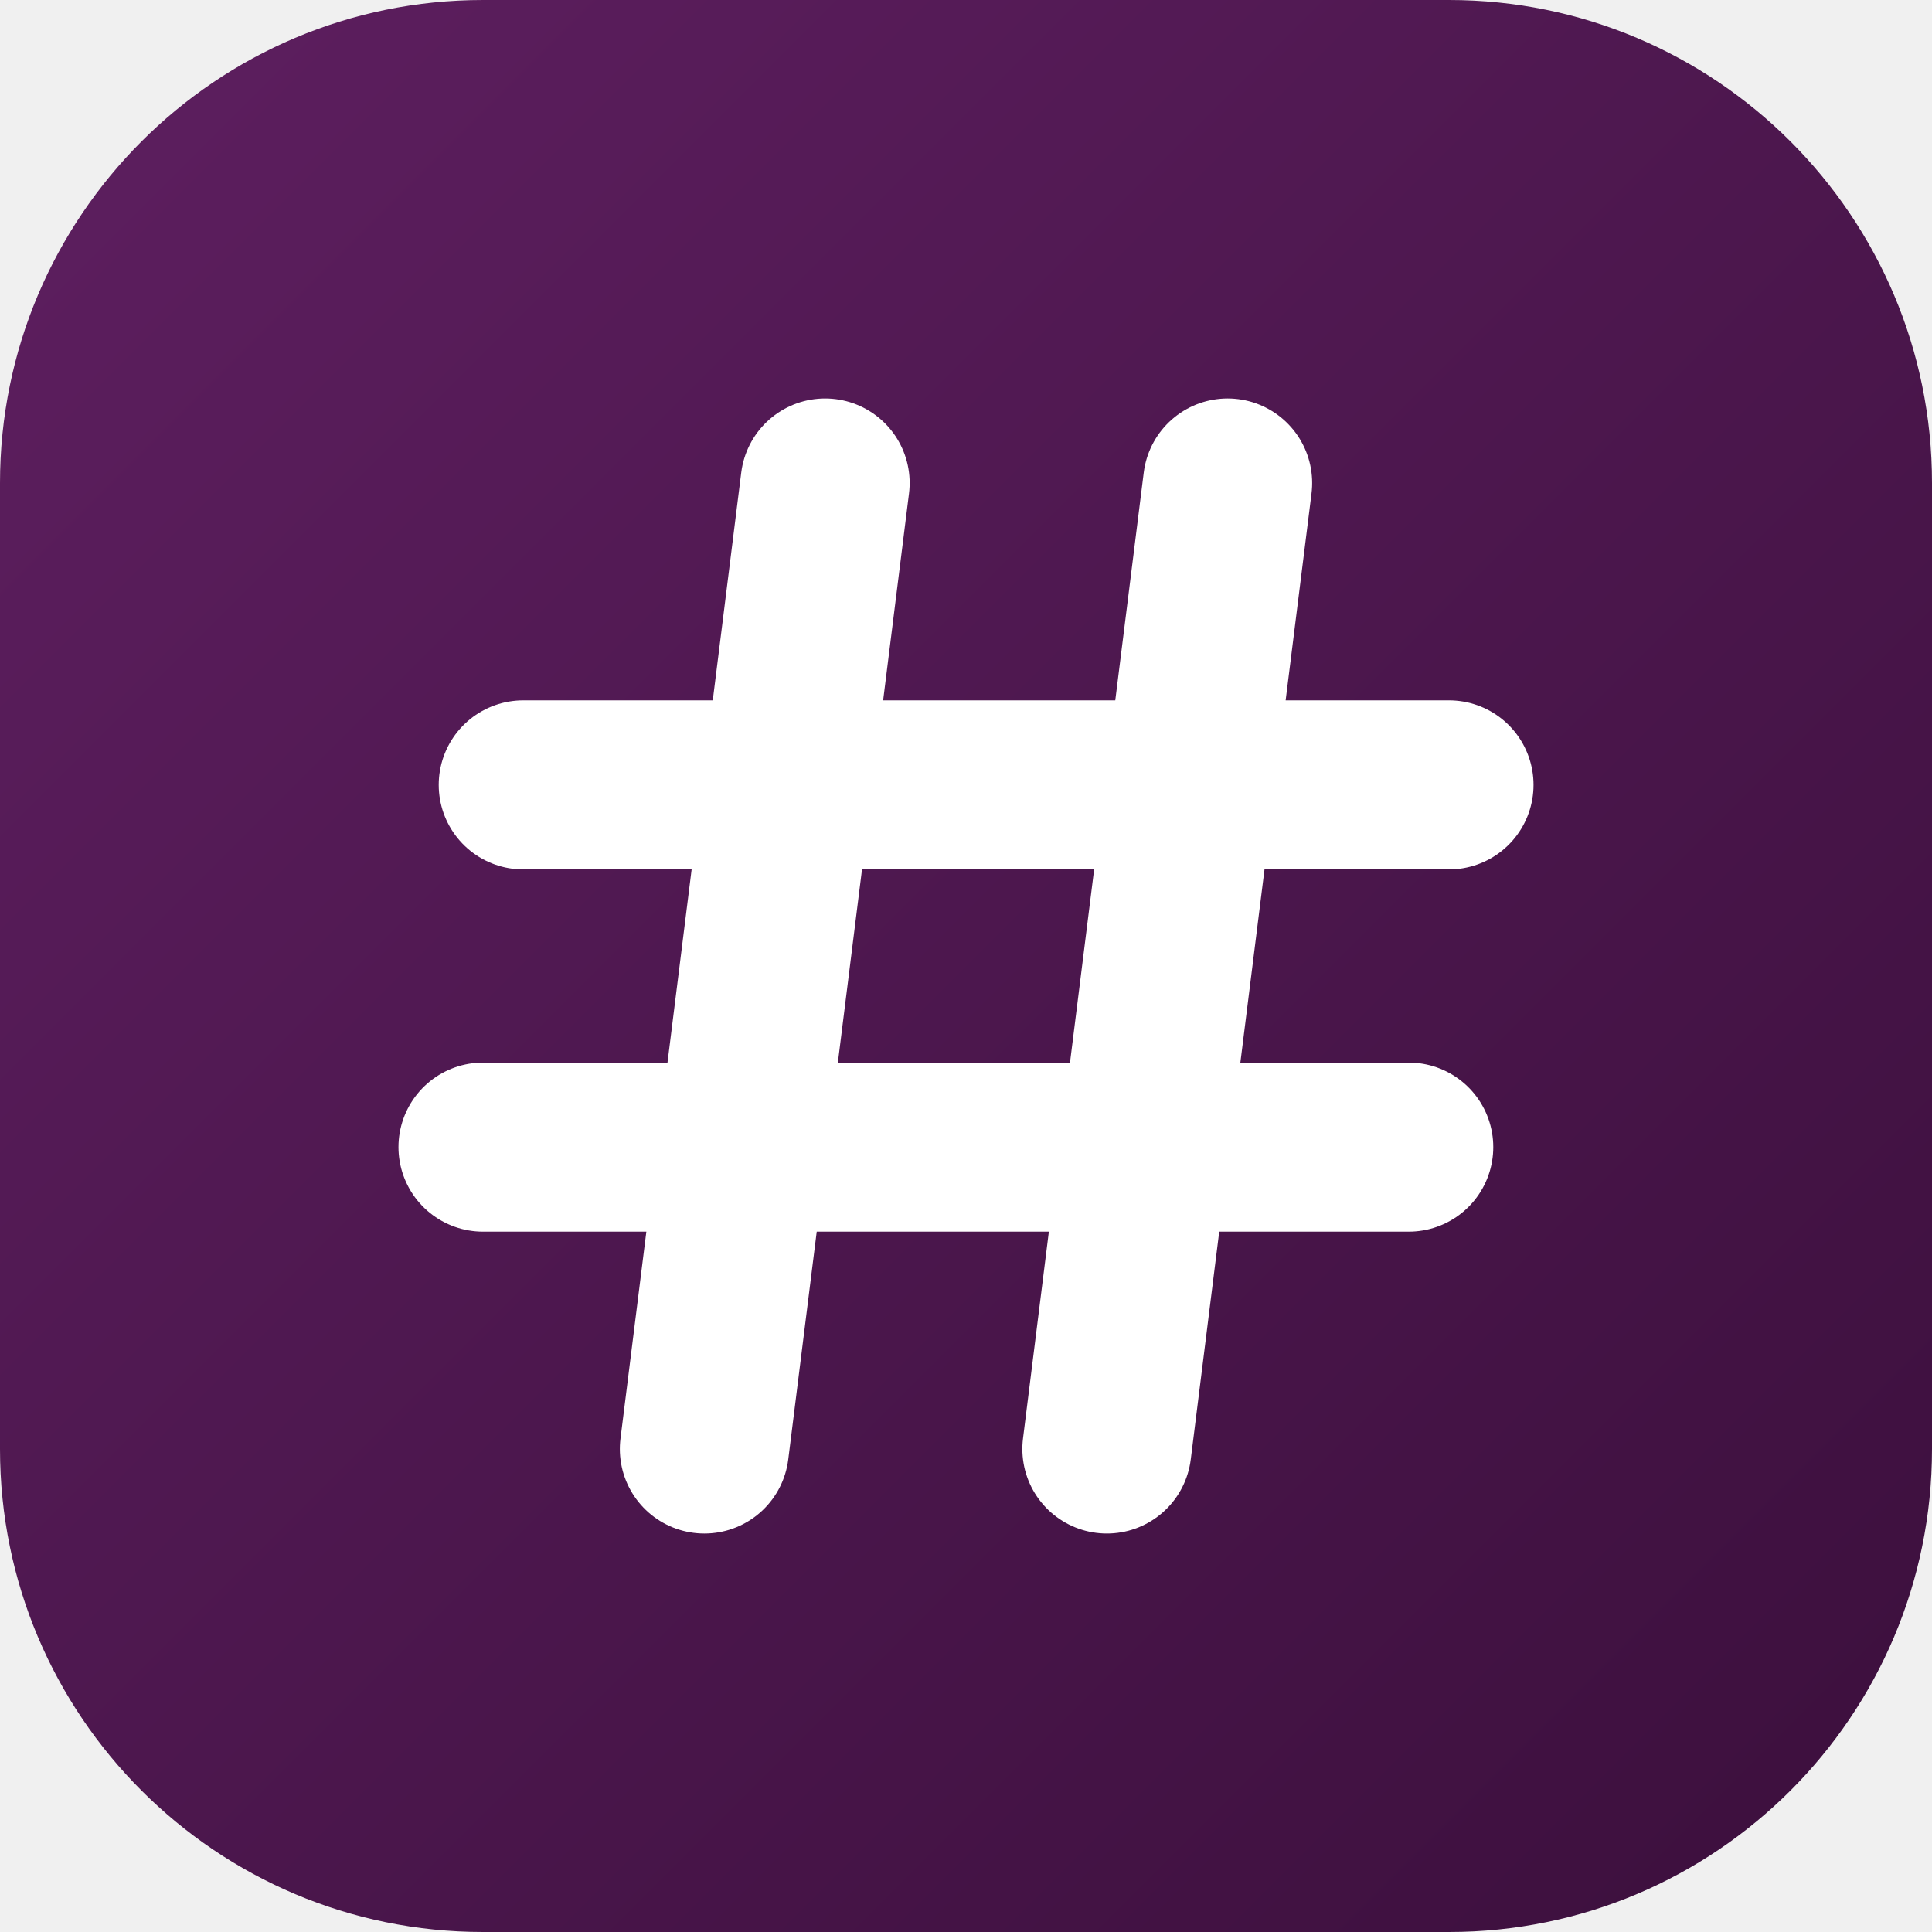
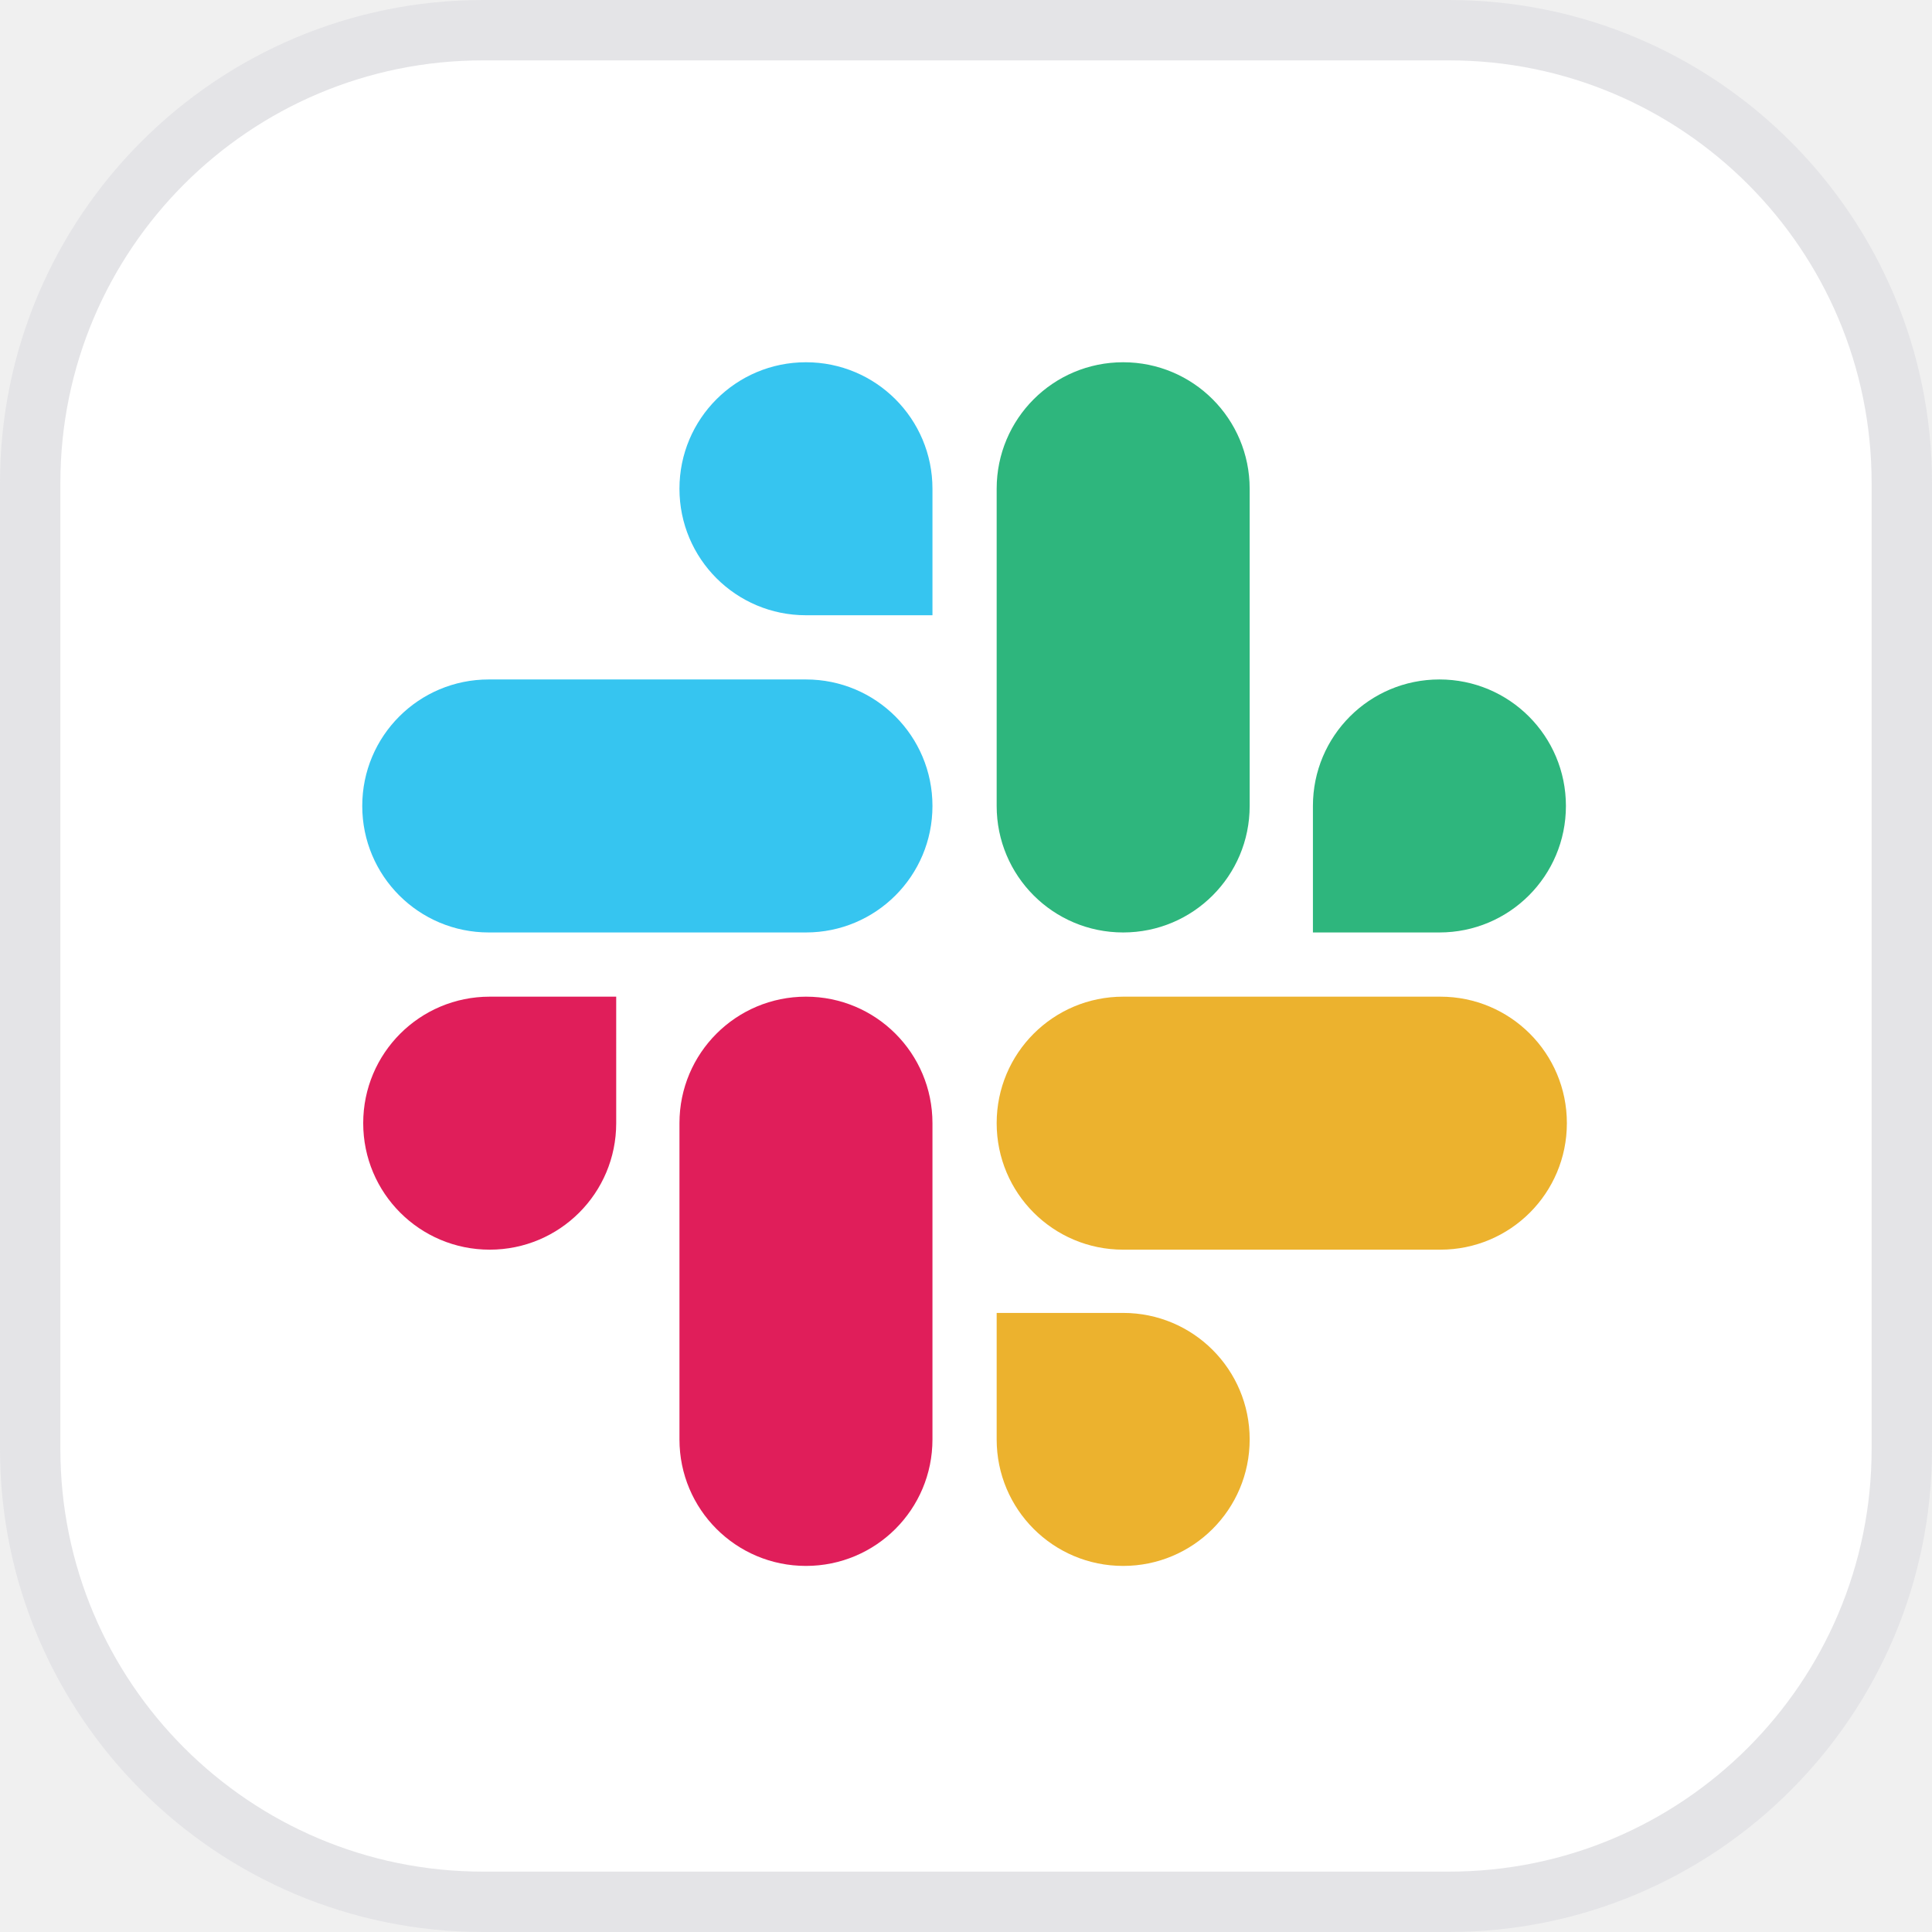
<svg xmlns="http://www.w3.org/2000/svg" viewBox="0 0 48 48" width="48" height="48">
-   <defs>
-     <linearGradient id="lf-slack-bg" x1="0" y1="0" x2="1" y2="1">
-       <stop offset="0" stop-color="#5E1F60" />
-       <stop offset="1" stop-color="#3B0F3C" />
-     </linearGradient>
-   </defs>
-   <rect width="48" height="48" rx="12" fill="url(#lf-slack-bg)" />
-   <path d="M20.5 12 17.5 36M30.5 12 27.5 36M13 19.5h23M12 28.5h23" fill="none" stroke="#fff" stroke-width="4.2" stroke-linecap="round" />
+   <rect x="0.75" y="0.75" width="46.5" height="46.5" rx="11.25" fill="#fff" stroke="#e4e4e7" stroke-width="1.5" />
+   <svg x="9" y="9" width="30" height="30" viewBox="0 0 256 256">
+     <path fill="#e01e5a" d="M53.841 161.32c0 14.832-11.987 26.82-26.819 26.82S.203 176.152.203 161.32c0-14.831 11.987-26.818 26.82-26.818H53.84zm13.41 0c0-14.831 11.987-26.818 26.819-26.818s26.819 11.987 26.819 26.819v67.047c0 14.832-11.987 26.82-26.82 26.82c-14.83 0-26.818-11.988-26.818-26.82z" />
+     <path fill="#36c5f0" d="M94.07 53.638c-14.832 0-26.82-11.987-26.82-26.819S79.239 0 94.07 0s26.819 11.987 26.819 26.819v26.82zm0 13.613c14.832 0 26.819 11.987 26.819 26.819s-11.987 26.819-26.82 26.819H26.82C11.987 120.889 0 108.902 0 94.069c0-14.83 11.987-26.818 26.819-26.818z" />
+     <path fill="#2eb67d" d="M201.55 94.07c0-14.832 11.987-26.82 26.818-26.82s26.82 11.988 26.82 26.82s-11.988 26.819-26.82 26.819H201.55zm-13.41 0c0 14.832-11.988 26.819-26.82 26.819c-14.831 0-26.818-11.987-26.818-26.82V26.82C134.502 11.987 146.489 0 161.32 0s26.819 11.987 26.819 26.819z" />
+     <path fill="#ecb22e" d="M161.32 201.55c14.832 0 26.82 11.987 26.82 26.818s-11.988 26.82-26.82 26.82c-14.831 0-26.818-11.988-26.818-26.82V201.55zm0-13.41c-14.831 0-26.818-11.988-26.818-26.82c0-14.831 11.987-26.818 26.819-26.818h67.25c14.832 0 26.82 11.987 26.82 26.819s-11.988 26.819-26.82 26.819z" />
+   </svg>
</svg>
